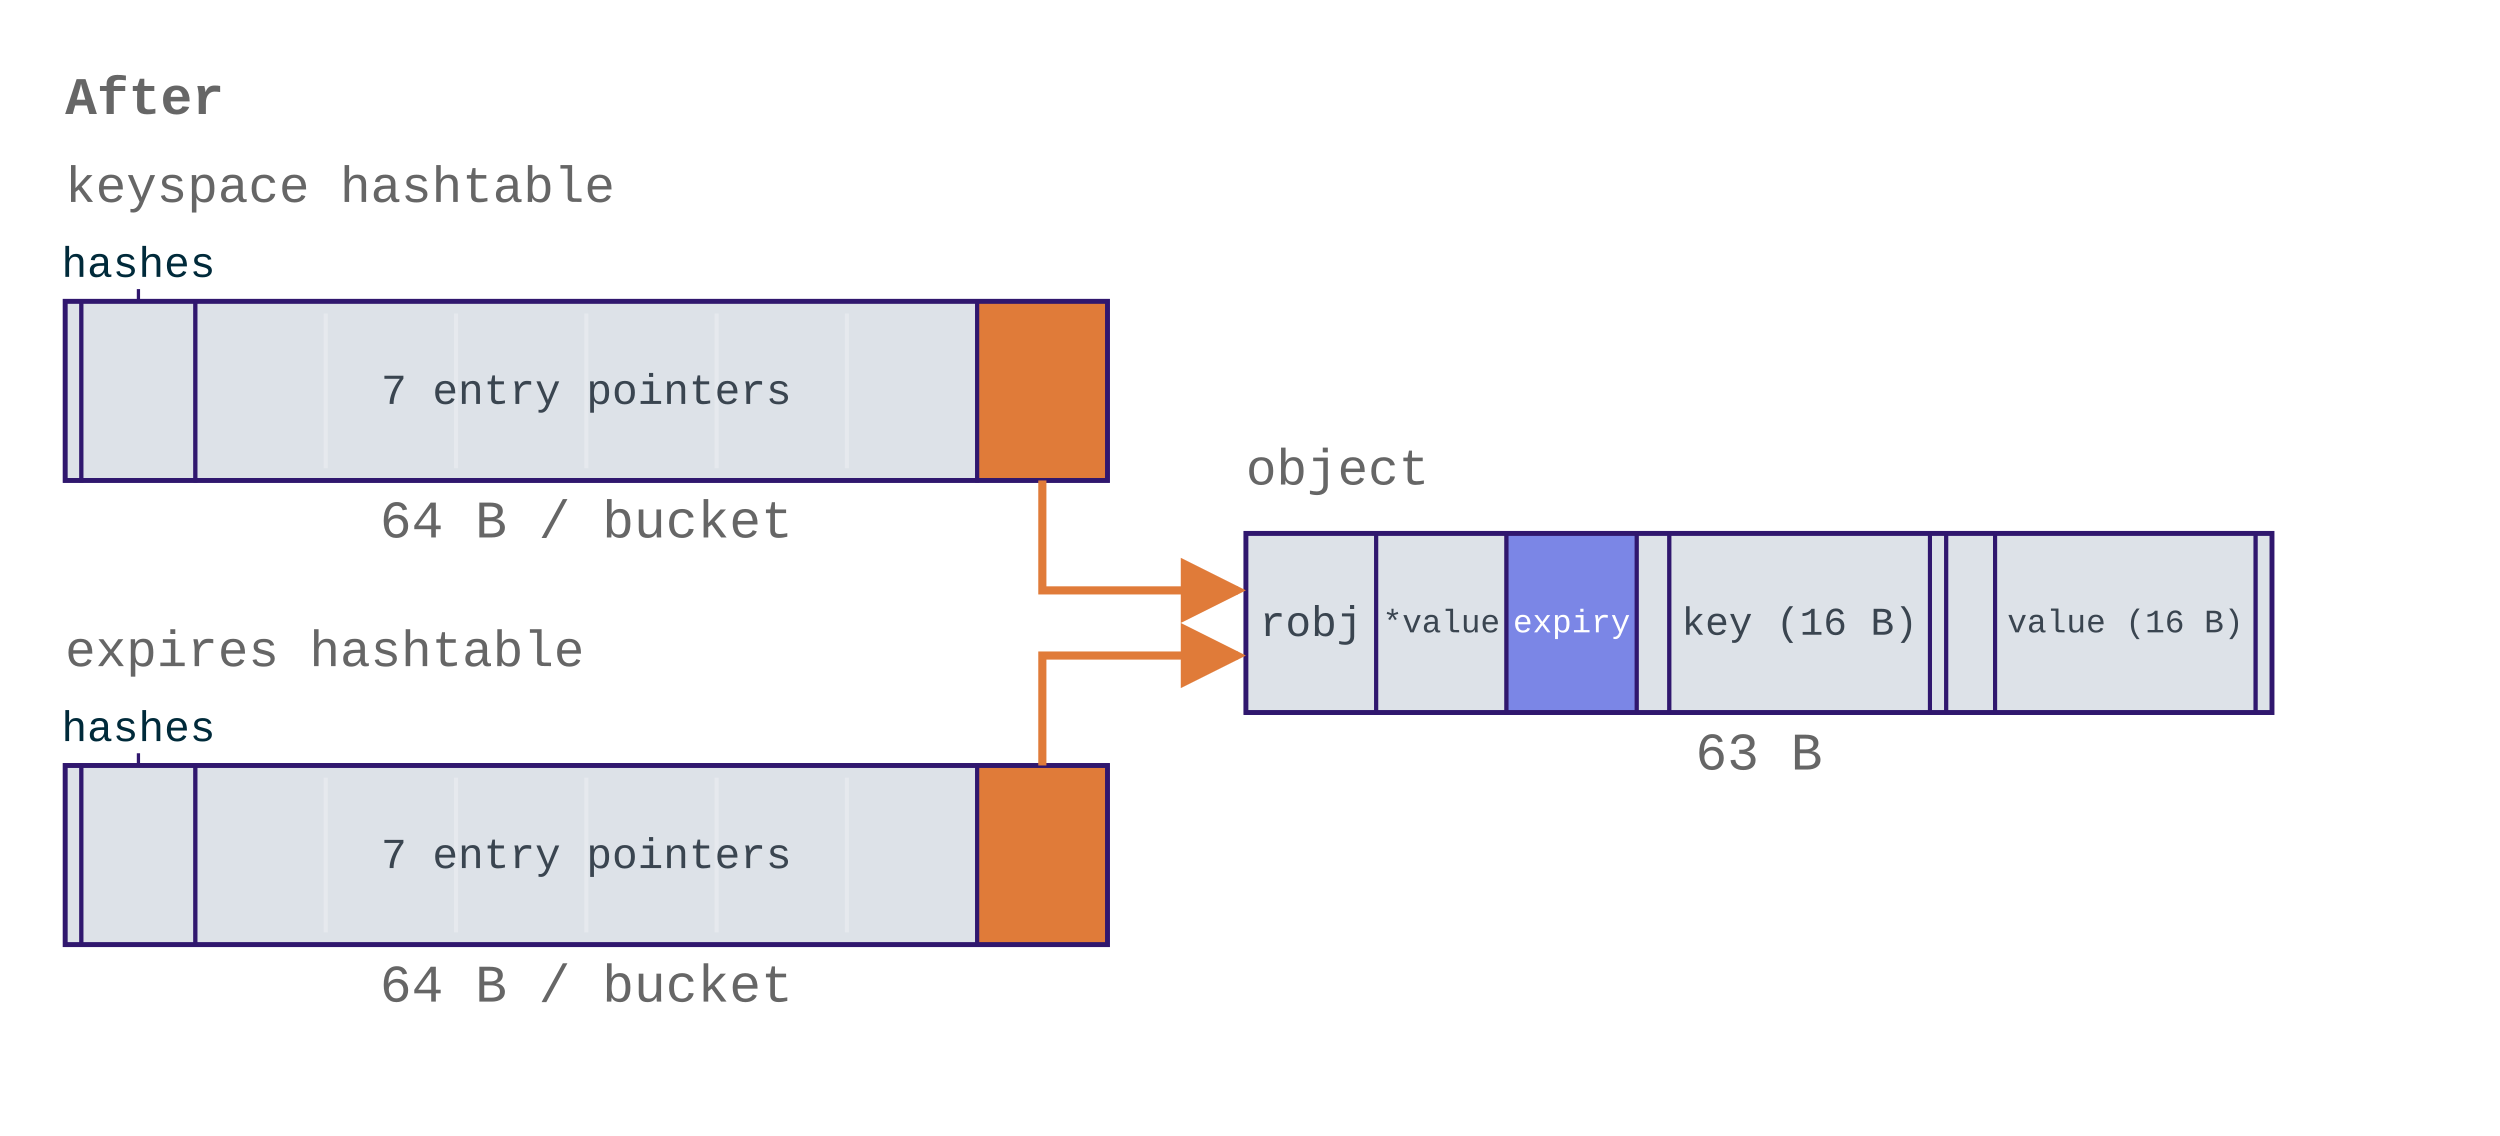
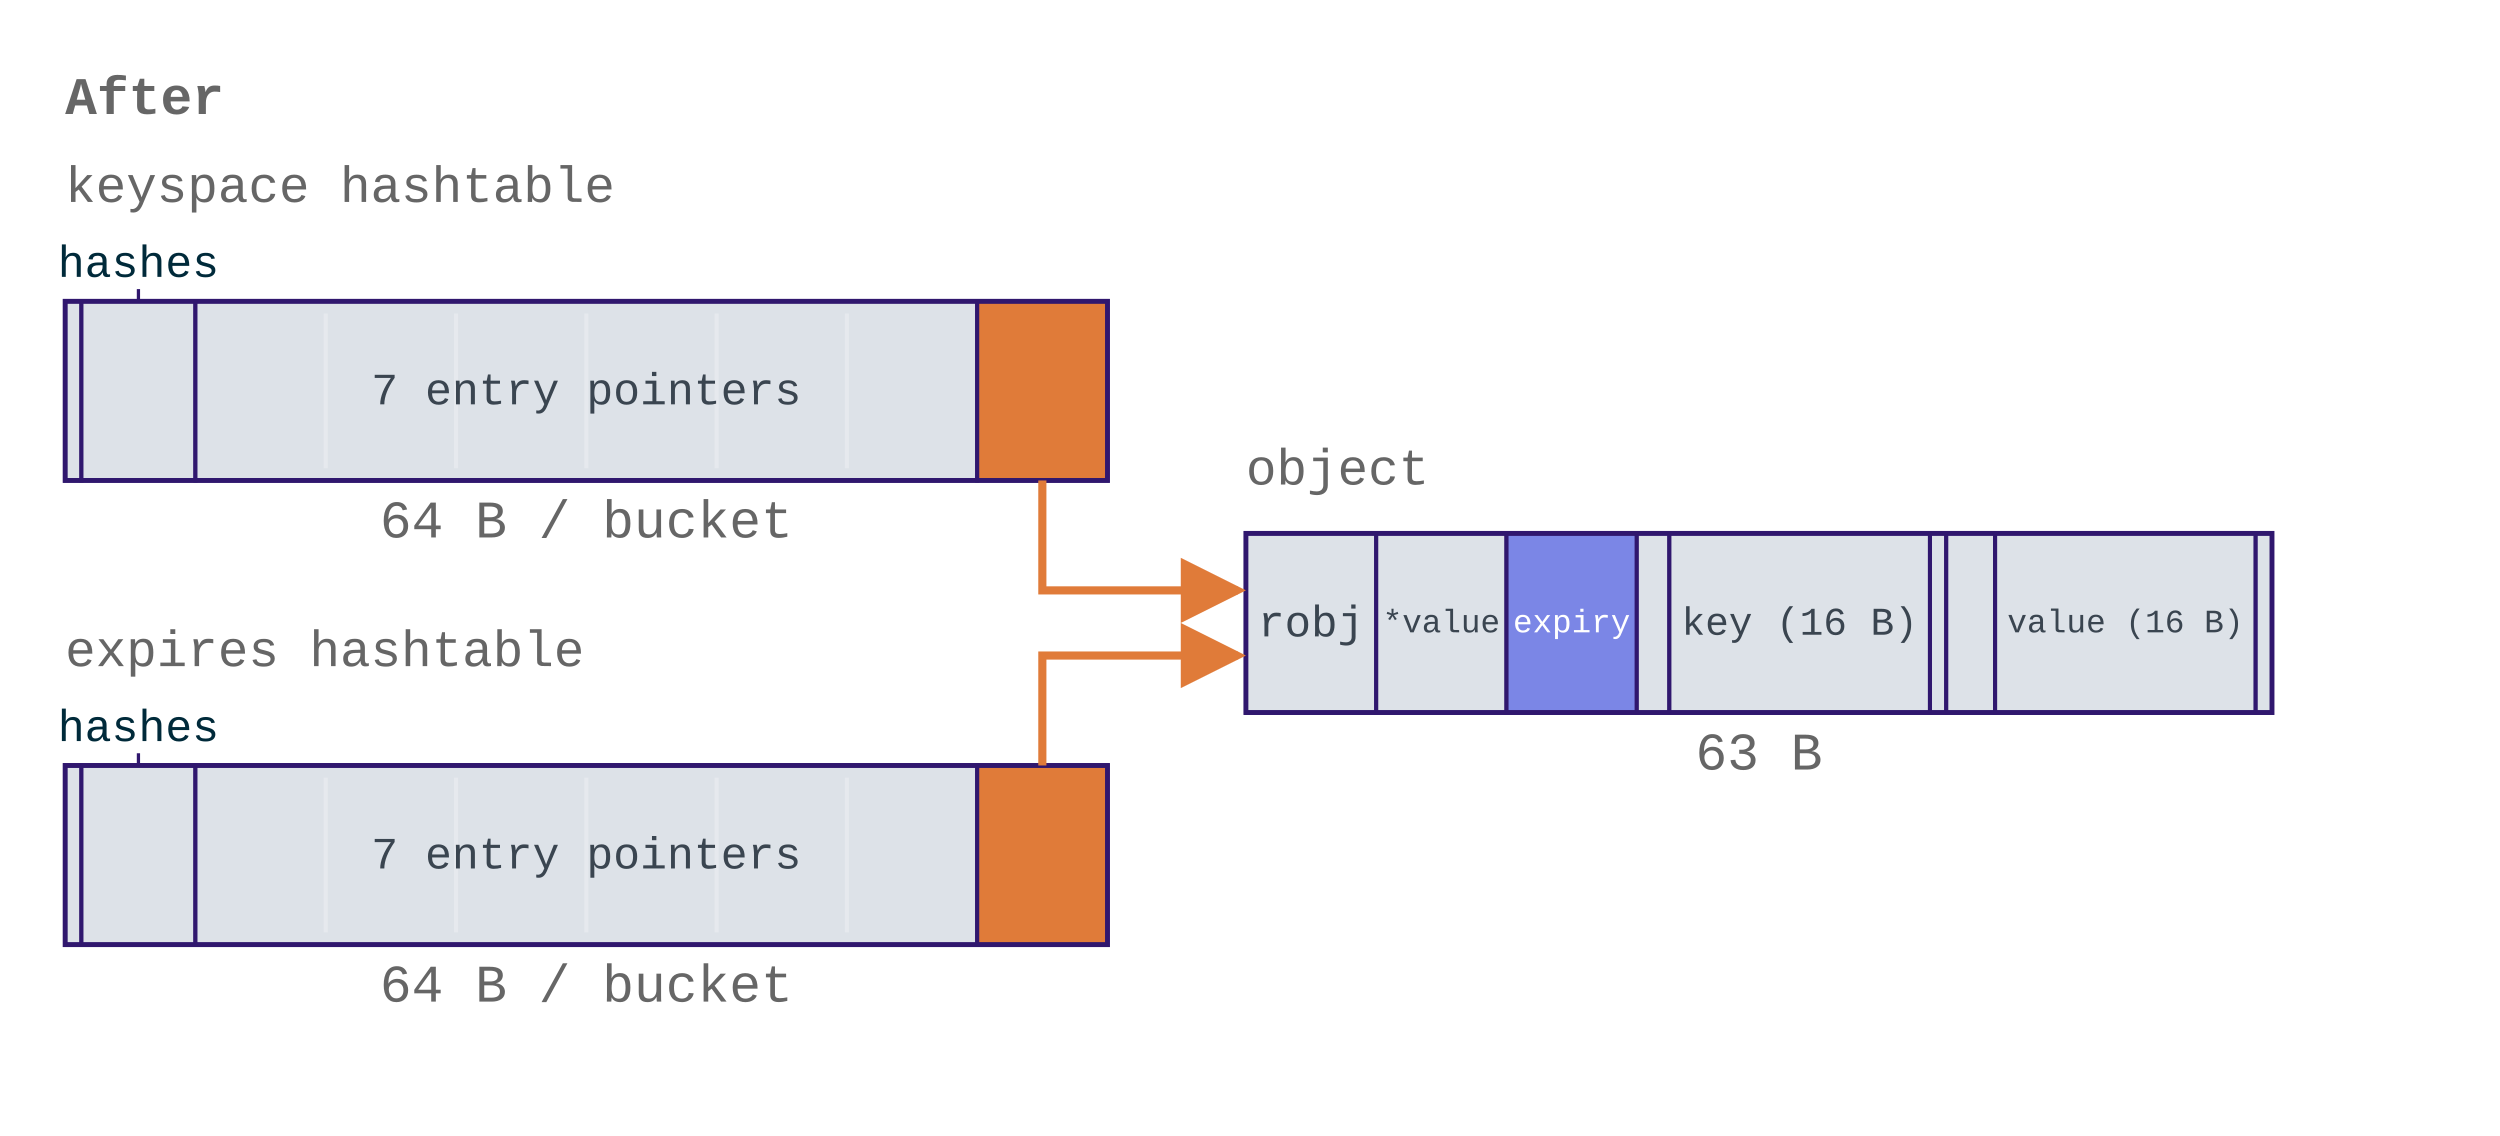
<svg xmlns="http://www.w3.org/2000/svg" width="614" viewBox="0 0 614 279" font-family="'Fira Mono', Consolas, Menlo, Monaco, 'Courier New', monospace">
  <defs>
    <defs>
      <pattern id="fd-hatch" width="6" height="6" patternTransform="rotate(45)" patternUnits="userSpaceOnUse">
        <rect class="fd-hatch-background" fill="#f5f7f7" width="6" height="6" />
        <line class="fd-hatch-lines" stroke="#b9c2cc" stroke-width="1.5" x1="0" y1="0" x2="0" y2="6" />
      </pattern>
    </defs>
    <marker id="arrowhead" markerWidth="8" markerHeight="8" refX="7" refY="4" orient="auto">
      <path d="M0,0 L8,4 L0,8 z" fill="#e07b39" />
    </marker>
  </defs>
  <rect width="614" height="279" fill="#ffffff" />
  <text x="16.0" y="28.0" font-family="'Fira Mono', Consolas, Menlo, Monaco, 'Courier New', monospace" font-size="13" font-weight="bold" fill="#666666" text-anchor="start">After</text>
  <g transform="translate(16.00 74.00)">
    <rect class="fd-role-overhead" fill="#dde2e8" stroke="#30176e" stroke-width="1" x="0.0" y="0.0" width="4.0" height="44" rx="0" />
    <rect class="fd-role-overhead" fill="#dde2e8" stroke="#30176e" stroke-width="1" x="4.0" y="0.0" width="28.0" height="44" rx="0" />
    <rect class="fd-role-overhead" fill="#dde2e8" stroke="#30176e" stroke-width="1" x="32.0" y="0.0" width="192.0" height="44" rx="0" />
    <line class="fd-subdivision-line" stroke="#ffffff" stroke-width="1" opacity="0.25" x1="64.0" y1="3.0" x2="64.0" y2="41.0" />
    <line class="fd-subdivision-line" stroke="#ffffff" stroke-width="1" opacity="0.25" x1="96.0" y1="3.0" x2="96.0" y2="41.0" />
    <line class="fd-subdivision-line" stroke="#ffffff" stroke-width="1" opacity="0.25" x1="128.0" y1="3.0" x2="128.0" y2="41.0" />
    <line class="fd-subdivision-line" stroke="#ffffff" stroke-width="1" opacity="0.25" x1="160.0" y1="3.0" x2="160.0" y2="41.0" />
    <line class="fd-subdivision-line" stroke="#ffffff" stroke-width="1" opacity="0.25" x1="192.0" y1="3.0" x2="192.0" y2="41.0" />
    <rect class="fd-role-pointer" fill="#e07b39" stroke="#30176e" stroke-width="1" x="224.0" y="0.0" width="32.0" height="44" rx="0" />
  </g>
  <rect x="16.0" y="74.0" width="256.0" height="44.0" fill="none" stroke="#30176e" stroke-width="1.2" />
  <path d="M34.0,74.0 L34.0,71.0" stroke="#30176e" stroke-width="0.8" fill="none" />
-   <text x="34.0" y="68.0" font-family="'Fira Mono', Consolas, Menlo, Monaco, 'Courier New', monospace" font-size="10.5" font-weight="normal" fill="#002a3a" text-anchor="middle">hashes</text>
-   <text x="144.0" y="99.2" font-family="'Fira Mono', Consolas, Menlo, Monaco, 'Courier New', monospace" font-size="10.5" font-weight="normal" fill="#3a4550" text-anchor="middle">7 entry pointers</text>
+   <text x="34.0" y="68.0" font-family="'Fira Mono', Consolas, Menlo, Monaco, 'Courier New', monospace" font-size="11" font-weight="normal" fill="#002a3a" text-anchor="middle">hashes</text>
+   <text x="144.0" y="99.3" font-family="'Fira Mono', Consolas, Menlo, Monaco, 'Courier New', monospace" font-size="11" font-weight="normal" fill="#3a4550" text-anchor="middle">7 entry pointers</text>
  <text x="144.0" y="132.0" font-family="'Fira Mono', Consolas, Menlo, Monaco, 'Courier New', monospace" font-size="13" font-weight="normal" fill="#666666" text-anchor="middle">64 B / bucket</text>
  <text x="16.0" y="49.6" font-family="'Fira Mono', Consolas, Menlo, Monaco, 'Courier New', monospace" font-size="12.5" font-weight="normal" fill="#666666" text-anchor="start">keyspace hashtable</text>
  <g transform="translate(16.00 188.00)">
    <rect class="fd-role-overhead" fill="#dde2e8" stroke="#30176e" stroke-width="1" x="0.0" y="0.0" width="4.0" height="44" rx="0" />
    <rect class="fd-role-overhead" fill="#dde2e8" stroke="#30176e" stroke-width="1" x="4.0" y="0.0" width="28.0" height="44" rx="0" />
    <rect class="fd-role-overhead" fill="#dde2e8" stroke="#30176e" stroke-width="1" x="32.0" y="0.0" width="192.0" height="44" rx="0" />
    <line class="fd-subdivision-line" stroke="#ffffff" stroke-width="1" opacity="0.25" x1="64.0" y1="3.0" x2="64.0" y2="41.0" />
    <line class="fd-subdivision-line" stroke="#ffffff" stroke-width="1" opacity="0.25" x1="96.0" y1="3.0" x2="96.0" y2="41.0" />
    <line class="fd-subdivision-line" stroke="#ffffff" stroke-width="1" opacity="0.25" x1="128.0" y1="3.0" x2="128.0" y2="41.0" />
    <line class="fd-subdivision-line" stroke="#ffffff" stroke-width="1" opacity="0.25" x1="160.0" y1="3.0" x2="160.0" y2="41.0" />
    <line class="fd-subdivision-line" stroke="#ffffff" stroke-width="1" opacity="0.25" x1="192.0" y1="3.0" x2="192.0" y2="41.0" />
    <rect class="fd-role-pointer" fill="#e07b39" stroke="#30176e" stroke-width="1" x="224.0" y="0.0" width="32.0" height="44" rx="0" />
  </g>
  <rect x="16.0" y="188.0" width="256.0" height="44.0" fill="none" stroke="#30176e" stroke-width="1.2" />
  <path d="M34.0,188.0 L34.0,185.0" stroke="#30176e" stroke-width="0.8" fill="none" />
-   <text x="34.0" y="182.0" font-family="'Fira Mono', Consolas, Menlo, Monaco, 'Courier New', monospace" font-size="10.5" font-weight="normal" fill="#002a3a" text-anchor="middle">hashes</text>
-   <text x="144.0" y="213.2" font-family="'Fira Mono', Consolas, Menlo, Monaco, 'Courier New', monospace" font-size="10.5" font-weight="normal" fill="#3a4550" text-anchor="middle">7 entry pointers</text>
+   <text x="34.0" y="182.0" font-family="'Fira Mono', Consolas, Menlo, Monaco, 'Courier New', monospace" font-size="11" font-weight="normal" fill="#002a3a" text-anchor="middle">hashes</text>
+   <text x="144.0" y="213.3" font-family="'Fira Mono', Consolas, Menlo, Monaco, 'Courier New', monospace" font-size="11" font-weight="normal" fill="#3a4550" text-anchor="middle">7 entry pointers</text>
  <text x="144.0" y="246.0" font-family="'Fira Mono', Consolas, Menlo, Monaco, 'Courier New', monospace" font-size="13" font-weight="normal" fill="#666666" text-anchor="middle">64 B / bucket</text>
  <text x="16.0" y="163.6" font-family="'Fira Mono', Consolas, Menlo, Monaco, 'Courier New', monospace" font-size="12.5" font-weight="normal" fill="#666666" text-anchor="start">expires hashtable</text>
  <g transform="translate(306.00 131.00)">
    <rect class="fd-role-overhead" fill="#dde2e8" stroke="#30176e" stroke-width="1" x="0.0" y="0.0" width="32.0" height="44" rx="0" />
    <rect class="fd-role-overhead" fill="#dde2e8" stroke="#30176e" stroke-width="1" x="32.0" y="0.0" width="32.0" height="44" rx="0" />
    <rect class="fd-role-data" fill="#7b86e6" stroke="#30176e" stroke-width="1" x="64.0" y="0.0" width="32.0" height="44" rx="0" />
    <rect class="fd-role-overhead" fill="#dde2e8" stroke="#30176e" stroke-width="1" x="96.0" y="0.0" width="8.0" height="44" rx="0" />
    <rect class="fd-role-overhead" fill="#dde2e8" stroke="#30176e" stroke-width="1" x="104.0" y="0.0" width="64.0" height="44" rx="0" />
    <rect class="fd-role-overhead" fill="#dde2e8" stroke="#30176e" stroke-width="1" x="168.0" y="0.0" width="4.0" height="44" rx="0" />
    <rect class="fd-role-overhead" fill="#dde2e8" stroke="#30176e" stroke-width="1" x="172.0" y="0.0" width="12.0" height="44" rx="0" />
    <rect class="fd-role-overhead" fill="#dde2e8" stroke="#30176e" stroke-width="1" x="184.0" y="0.0" width="64.0" height="44" rx="0" />
    <rect class="fd-role-overhead" fill="#dde2e8" stroke="#30176e" stroke-width="1" x="248.0" y="0.0" width="4.0" height="44" rx="0" />
  </g>
  <rect x="306.0" y="131.0" width="252.0" height="44.0" fill="none" stroke="#30176e" stroke-width="1.2" />
-   <text x="322.0" y="156.2" font-family="'Fira Mono', Consolas, Menlo, Monaco, 'Courier New', monospace" font-size="10.5" font-weight="normal" fill="#3a4550" text-anchor="middle">robj</text>
+   <text x="322.0" y="156.3" font-family="'Fira Mono', Consolas, Menlo, Monaco, 'Courier New', monospace" font-size="10.833" font-weight="normal" fill="#3a4550" text-anchor="middle">robj</text>
  <text x="354.0" y="155.3" font-family="'Fira Mono', Consolas, Menlo, Monaco, 'Courier New', monospace" font-size="8.0" font-weight="normal" fill="#3a4550" text-anchor="middle">*value</text>
  <text x="386.0" y="155.3" font-family="'Fira Mono', Consolas, Menlo, Monaco, 'Courier New', monospace" font-size="8.0" font-weight="normal" fill="#ffffff" text-anchor="middle">expiry</text>
  <text x="442.0" y="155.9" font-family="'Fira Mono', Consolas, Menlo, Monaco, 'Courier New', monospace" font-size="9.667" font-weight="normal" fill="#3a4550" text-anchor="middle">key (16 B)</text>
  <text x="522.0" y="155.3" font-family="'Fira Mono', Consolas, Menlo, Monaco, 'Courier New', monospace" font-size="8.056" font-weight="normal" fill="#3a4550" text-anchor="middle">value (16 B)</text>
  <text x="306.0" y="119.0" font-family="'Fira Mono', Consolas, Menlo, Monaco, 'Courier New', monospace" font-size="12.5" font-weight="normal" fill="#666666" text-anchor="start">object</text>
  <text x="432.0" y="189.0" font-family="'Fira Mono', Consolas, Menlo, Monaco, 'Courier New', monospace" font-size="13" font-weight="normal" fill="#666666" text-anchor="middle">63 B</text>
  <path d="M256.0,118.0 L256.0,145.0 L304.0,145.0" stroke="#e07b39" stroke-width="2" fill="none" marker-end="url(#arrowhead)" />
  <path d="M256.0,188.0 L256.0,161.0 L304.0,161.0" stroke="#e07b39" stroke-width="2" fill="none" marker-end="url(#arrowhead)" />
</svg>
